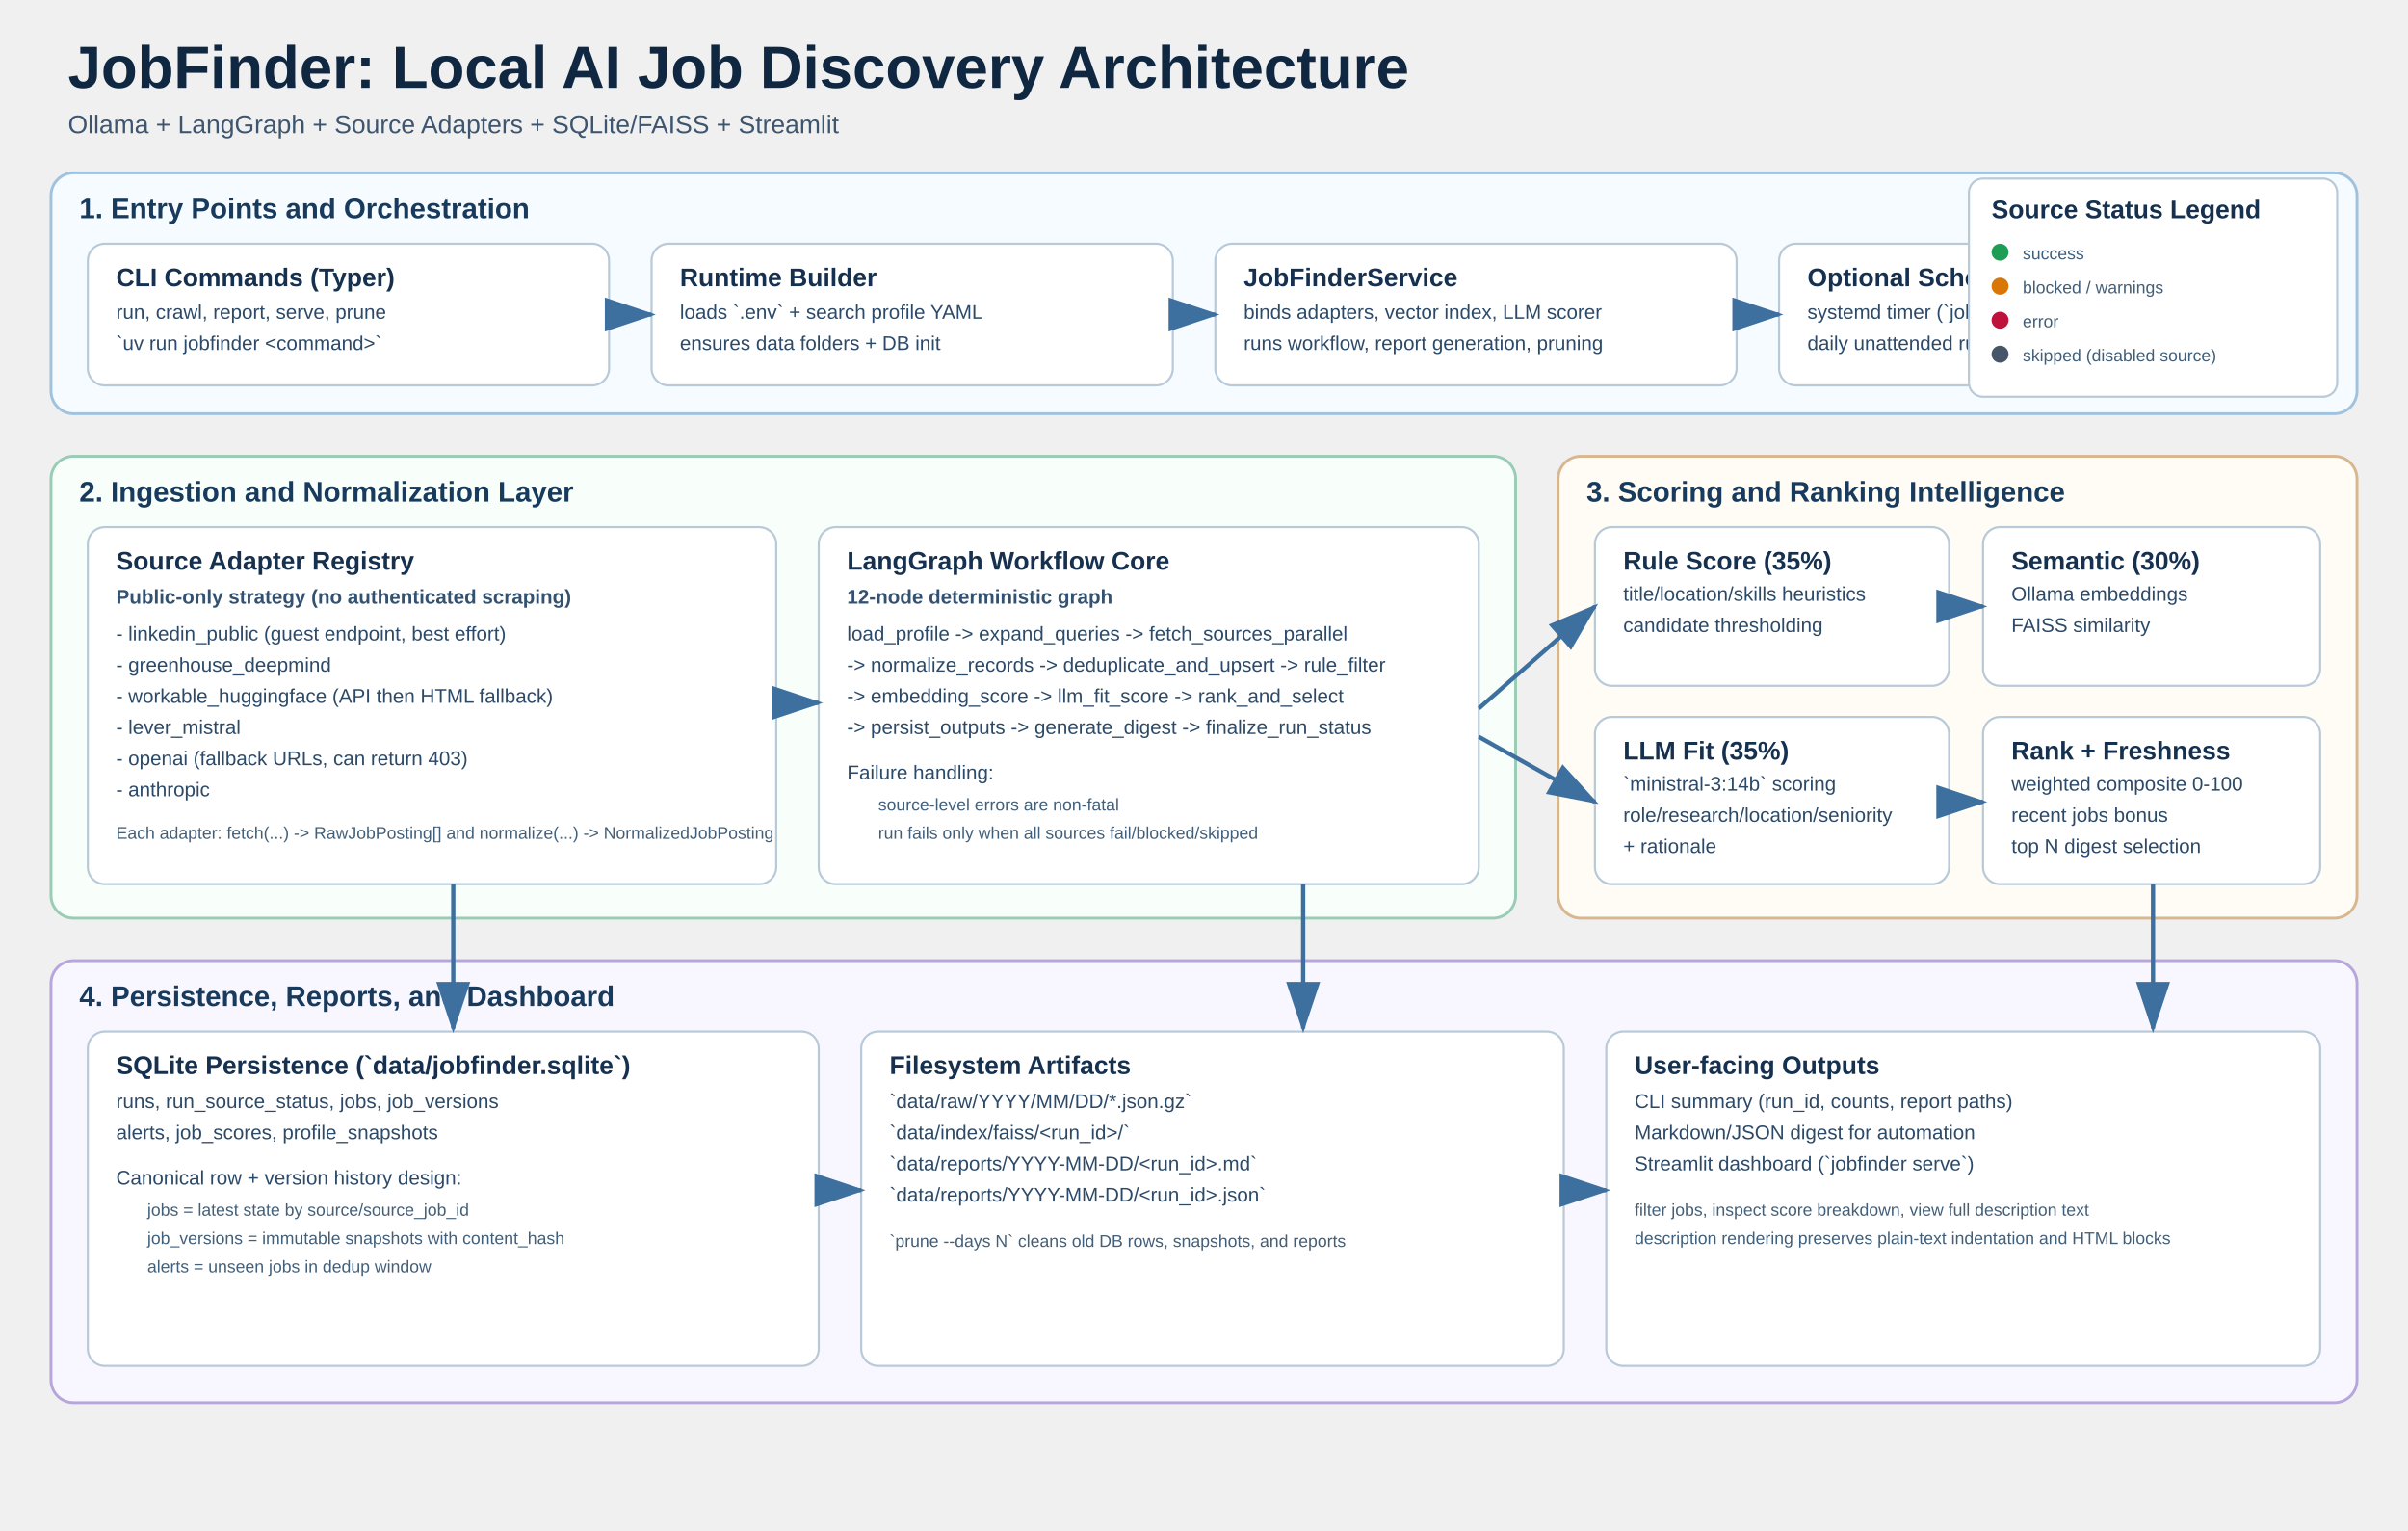
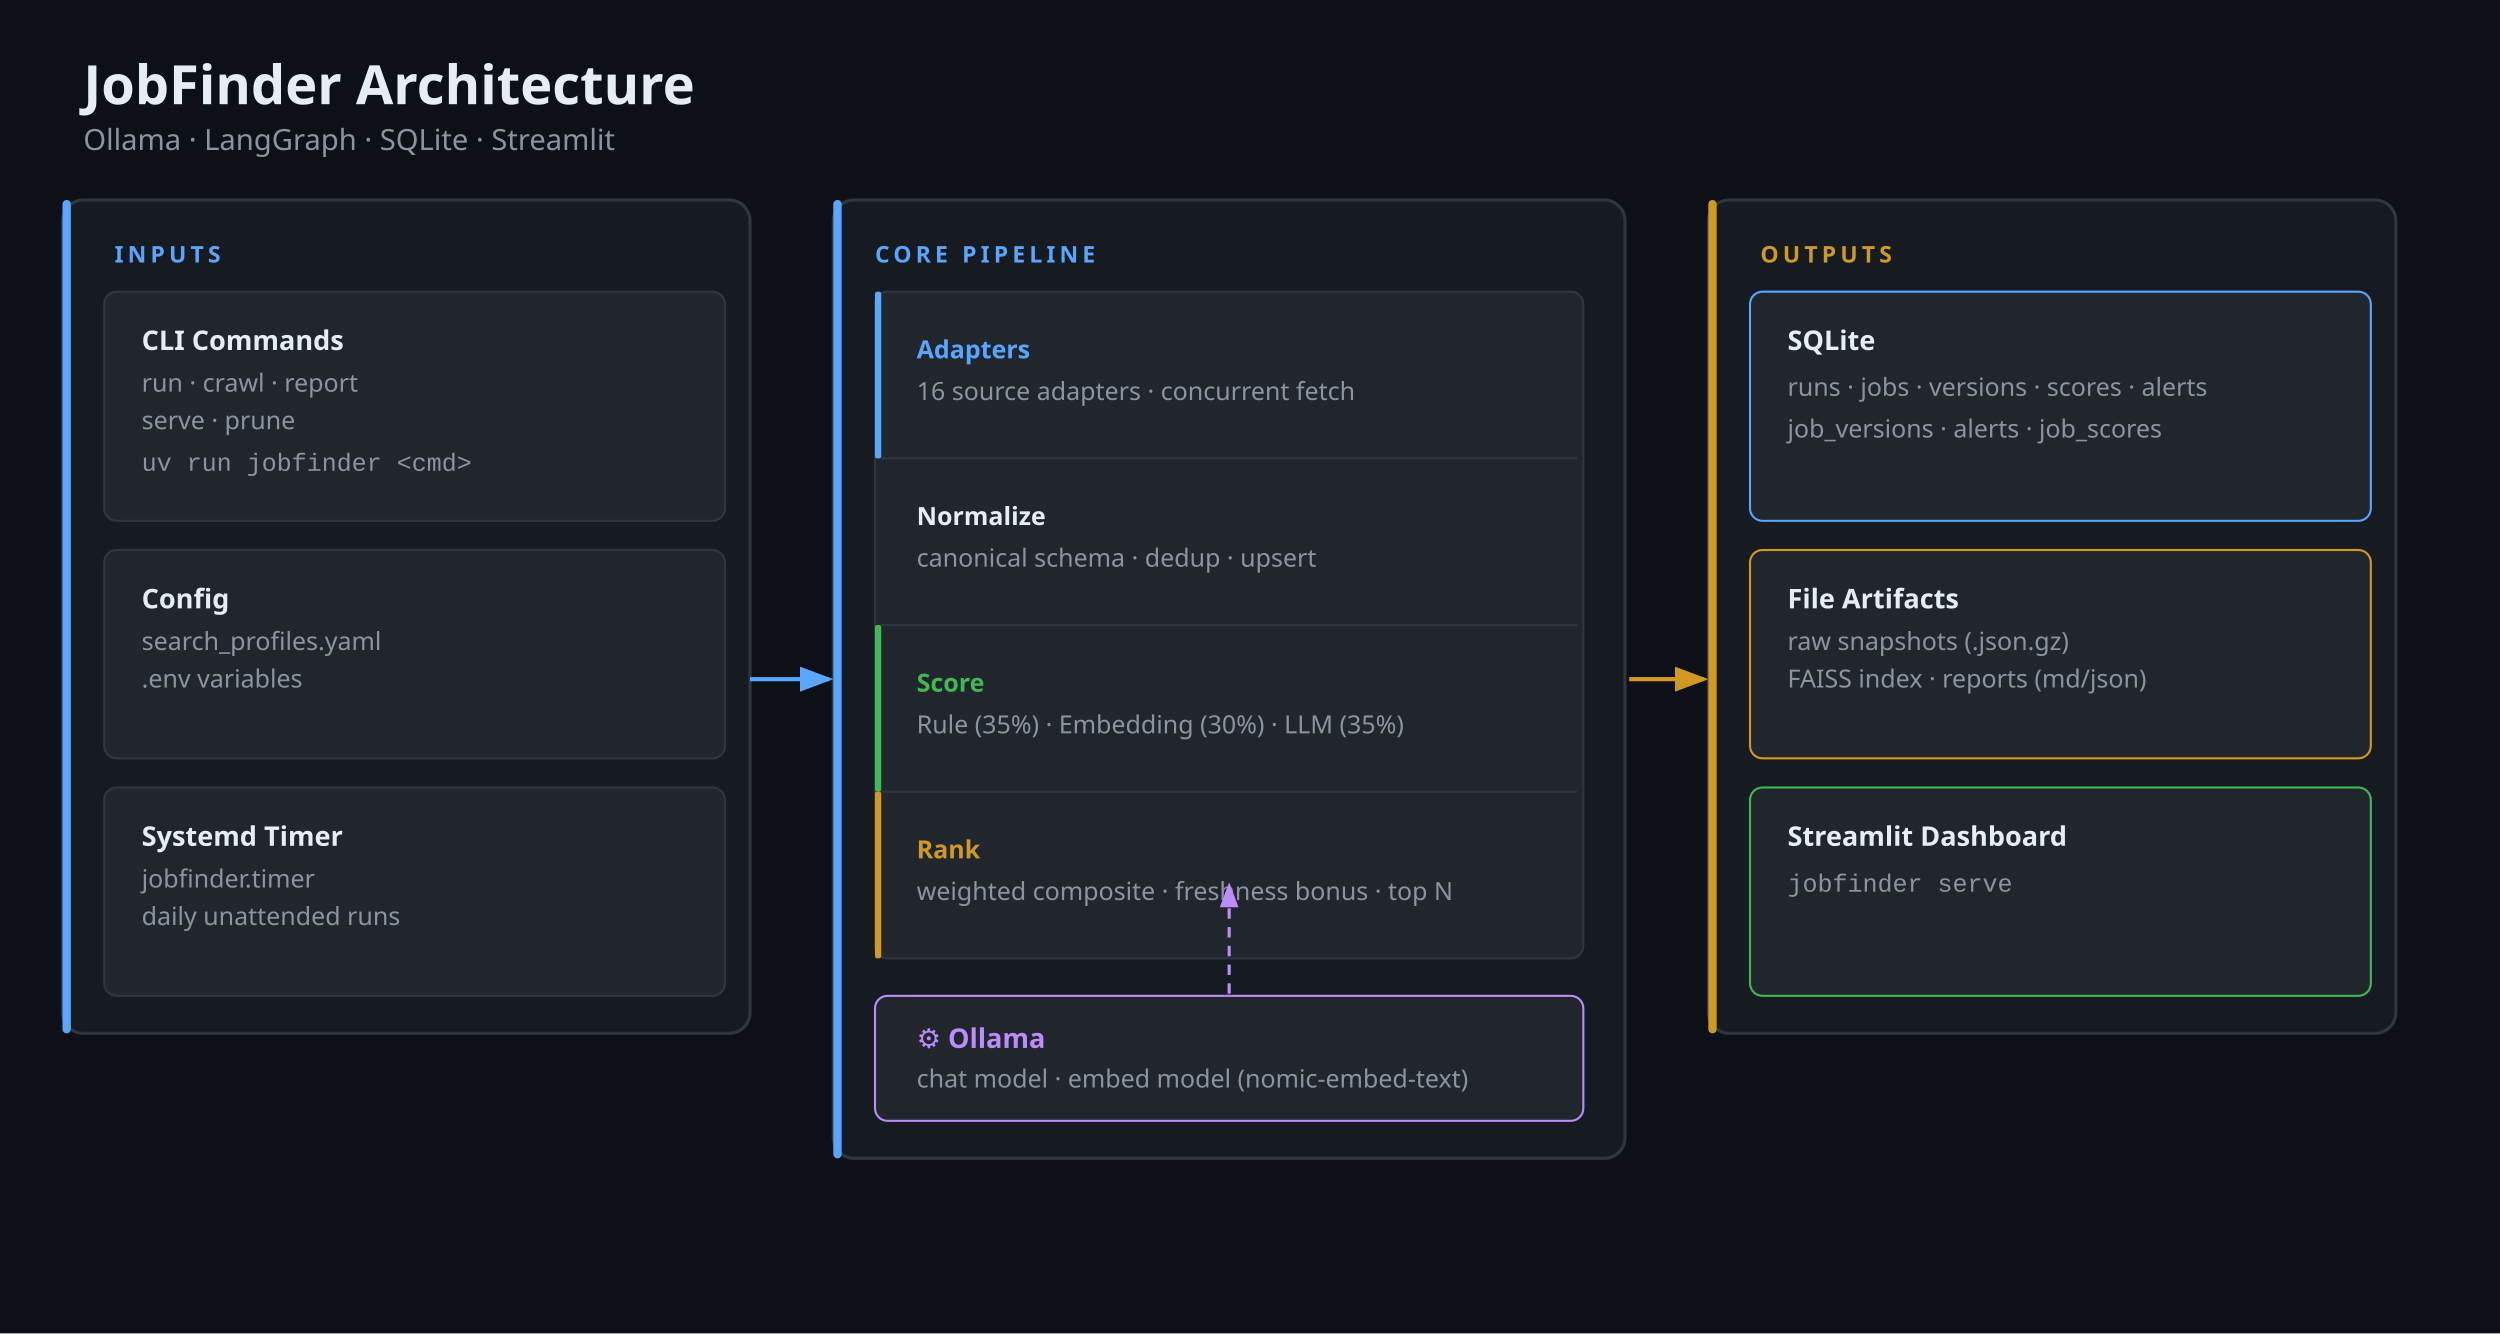
- <svg xmlns="http://www.w3.org/2000/svg" width="1700" height="1080" viewBox="0 0 1700 1080" role="img" aria-labelledby="title desc">
+ <svg xmlns="http://www.w3.org/2000/svg" width="1200" height="640" role="img" aria-label="JobFinder Architecture Diagram">
  <defs>
-     <style>
-       .title { font: 700 42px 'Segoe UI', Arial, sans-serif; fill: #0f2740; }
-       .subtitle { font: 500 18px 'Segoe UI', Arial, sans-serif; fill: #3d556f; }
-       .lane-title { font: 700 20px 'Segoe UI', Arial, sans-serif; fill: #173a5d; }
-       .card-title { font: 700 18px 'Segoe UI', Arial, sans-serif; fill: #16314f; }
-       .card-sub { font: 600 14px 'Segoe UI', Arial, sans-serif; fill: #345270; }
-       .card-text { font: 500 14px 'Segoe UI', Arial, sans-serif; fill: #2c4a68; }
-       .tiny { font: 500 12px 'Segoe UI', Arial, sans-serif; fill: #425f79; }
-       .panel-a { fill: #f6fbff; stroke: #9fc2df; stroke-width: 2; }
-       .panel-b { fill: #f8fffb; stroke: #98ccb4; stroke-width: 2; }
-       .panel-c { fill: #fffbf5; stroke: #d8b78f; stroke-width: 2; }
-       .panel-d { fill: #f8f7ff; stroke: #b7a6dc; stroke-width: 2; }
-       .panel-e { fill: #fff8fa; stroke: #d7a5b4; stroke-width: 2; }
-       .chip { fill: #ffffff; stroke: #b8c9d8; stroke-width: 1.5; }
-       .arrow { stroke: #3d6f9f; stroke-width: 3; fill: none; marker-end: url(#arrowhead); }
-       .dashed { stroke-dasharray: 8 6; }
-       .legend-ok { fill: #1f9d55; }
-       .legend-warn { fill: #d97706; }
-       .legend-bad { fill: #be123c; }
-       .legend-skip { fill: #475569; }
-     </style>
-     <marker id="arrowhead" markerWidth="12" markerHeight="8" refX="11" refY="4" orient="auto">
-       <polygon points="0 0, 12 4, 0 8" fill="#3d6f9f" />
+     <marker id="arr" markerWidth="8" markerHeight="6" refX="7" refY="3" orient="auto">
+       <polygon points="0 0, 8 3, 0 6" fill="#58a6ff" />
+     </marker>
+     <marker id="arr-orange" markerWidth="8" markerHeight="6" refX="7" refY="3" orient="auto">
+       <polygon points="0 0, 8 3, 0 6" fill="#d29922" />
+     </marker>
+     <marker id="arr-purple" markerWidth="8" markerHeight="6" refX="7" refY="3" orient="auto">
+       <polygon points="0 0, 8 3, 0 6" fill="#bc8cff" />
    </marker>
  </defs>
-   <text x="48" y="62" class="title">JobFinder: Local AI Job Discovery Architecture</text>
-   <text x="48" y="94" class="subtitle">Ollama + LangGraph + Source Adapters + SQLite/FAISS + Streamlit</text>
-   <rect x="36" y="122" width="1628" height="170" rx="16" class="panel-a" />
-   <text x="56" y="154" class="lane-title">1. Entry Points and Orchestration</text>
-   <rect x="62" y="172" width="368" height="100" rx="12" class="chip" />
-   <text x="82" y="202" class="card-title">CLI Commands (Typer)</text>
-   <text x="82" y="225" class="card-text">run, crawl, report, serve, prune</text>
-   <text x="82" y="247" class="card-text">`uv run jobfinder &lt;command&gt;`</text>
-   <rect x="460" y="172" width="368" height="100" rx="12" class="chip" />
-   <text x="480" y="202" class="card-title">Runtime Builder</text>
-   <text x="480" y="225" class="card-text">loads `.env` + search profile YAML</text>
-   <text x="480" y="247" class="card-text">ensures data folders + DB init</text>
-   <rect x="858" y="172" width="368" height="100" rx="12" class="chip" />
-   <text x="878" y="202" class="card-title">JobFinderService</text>
-   <text x="878" y="225" class="card-text">binds adapters, vector index, LLM scorer</text>
-   <text x="878" y="247" class="card-text">runs workflow, report generation, pruning</text>
-   <rect x="1256" y="172" width="380" height="100" rx="12" class="chip" />
-   <text x="1276" y="202" class="card-title">Optional Scheduling</text>
-   <text x="1276" y="225" class="card-text">systemd timer (`jobfinder.timer`)</text>
-   <text x="1276" y="247" class="card-text">daily unattended runs</text>
-   <rect x="36" y="322" width="1034" height="326" rx="16" class="panel-b" />
-   <text x="56" y="354" class="lane-title">2. Ingestion and Normalization Layer</text>
-   <rect x="62" y="372" width="486" height="252" rx="12" class="chip" />
-   <text x="82" y="402" class="card-title">Source Adapter Registry</text>
-   <text x="82" y="426" class="card-sub">Public-only strategy (no authenticated scraping)</text>
-   <text x="82" y="452" class="card-text">- linkedin_public (guest endpoint, best effort)</text>
-   <text x="82" y="474" class="card-text">- greenhouse_deepmind</text>
-   <text x="82" y="496" class="card-text">- workable_huggingface (API then HTML fallback)</text>
-   <text x="82" y="518" class="card-text">- lever_mistral</text>
-   <text x="82" y="540" class="card-text">- openai (fallback URLs, can return 403)</text>
-   <text x="82" y="562" class="card-text">- anthropic</text>
-   <text x="82" y="592" class="tiny">Each adapter: fetch(...) -&gt; RawJobPosting[] and normalize(...) -&gt; NormalizedJobPosting</text>
-   <rect x="578" y="372" width="466" height="252" rx="12" class="chip" />
-   <text x="598" y="402" class="card-title">LangGraph Workflow Core</text>
-   <text x="598" y="426" class="card-sub">12-node deterministic graph</text>
-   <text x="598" y="452" class="card-text">load_profile -&gt; expand_queries -&gt; fetch_sources_parallel</text>
-   <text x="598" y="474" class="card-text">-&gt; normalize_records -&gt; deduplicate_and_upsert -&gt; rule_filter</text>
-   <text x="598" y="496" class="card-text">-&gt; embedding_score -&gt; llm_fit_score -&gt; rank_and_select</text>
-   <text x="598" y="518" class="card-text">-&gt; persist_outputs -&gt; generate_digest -&gt; finalize_run_status</text>
-   <text x="598" y="550" class="card-text">Failure handling:</text>
-   <text x="620" y="572" class="tiny">source-level errors are non-fatal</text>
-   <text x="620" y="592" class="tiny">run fails only when all sources fail/blocked/skipped</text>
-   <rect x="1100" y="322" width="564" height="326" rx="16" class="panel-c" />
-   <text x="1120" y="354" class="lane-title">3. Scoring and Ranking Intelligence</text>
-   <rect x="1126" y="372" width="250" height="112" rx="12" class="chip" />
-   <text x="1146" y="402" class="card-title">Rule Score (35%)</text>
-   <text x="1146" y="424" class="card-text">title/location/skills heuristics</text>
-   <text x="1146" y="446" class="card-text">candidate thresholding</text>
-   <rect x="1400" y="372" width="238" height="112" rx="12" class="chip" />
-   <text x="1420" y="402" class="card-title">Semantic (30%)</text>
-   <text x="1420" y="424" class="card-text">Ollama embeddings</text>
-   <text x="1420" y="446" class="card-text">FAISS similarity</text>
-   <rect x="1126" y="506" width="250" height="118" rx="12" class="chip" />
-   <text x="1146" y="536" class="card-title">LLM Fit (35%)</text>
-   <text x="1146" y="558" class="card-text">`ministral-3:14b` scoring</text>
-   <text x="1146" y="580" class="card-text">role/research/location/seniority</text>
-   <text x="1146" y="602" class="card-text">+ rationale</text>
-   <rect x="1400" y="506" width="238" height="118" rx="12" class="chip" />
-   <text x="1420" y="536" class="card-title">Rank + Freshness</text>
-   <text x="1420" y="558" class="card-text">weighted composite 0-100</text>
-   <text x="1420" y="580" class="card-text">recent jobs bonus</text>
-   <text x="1420" y="602" class="card-text">top N digest selection</text>
-   <rect x="36" y="678" width="1628" height="312" rx="16" class="panel-d" />
-   <text x="56" y="710" class="lane-title">4. Persistence, Reports, and Dashboard</text>
-   <rect x="62" y="728" width="516" height="236" rx="12" class="chip" />
-   <text x="82" y="758" class="card-title">SQLite Persistence (`data/jobfinder.sqlite`)</text>
-   <text x="82" y="782" class="card-text">runs, run_source_status, jobs, job_versions</text>
-   <text x="82" y="804" class="card-text">alerts, job_scores, profile_snapshots</text>
-   <text x="82" y="836" class="card-text">Canonical row + version history design:</text>
-   <text x="104" y="858" class="tiny">jobs = latest state by source/source_job_id</text>
-   <text x="104" y="878" class="tiny">job_versions = immutable snapshots with content_hash</text>
-   <text x="104" y="898" class="tiny">alerts = unseen jobs in dedup window</text>
-   <rect x="608" y="728" width="496" height="236" rx="12" class="chip" />
-   <text x="628" y="758" class="card-title">Filesystem Artifacts</text>
-   <text x="628" y="782" class="card-text">`data/raw/YYYY/MM/DD/*.json.gz`</text>
-   <text x="628" y="804" class="card-text">`data/index/faiss/&lt;run_id&gt;/`</text>
-   <text x="628" y="826" class="card-text">`data/reports/YYYY-MM-DD/&lt;run_id&gt;.md`</text>
-   <text x="628" y="848" class="card-text">`data/reports/YYYY-MM-DD/&lt;run_id&gt;.json`</text>
-   <text x="628" y="880" class="tiny">`prune --days N` cleans old DB rows, snapshots, and reports</text>
-   <rect x="1134" y="728" width="504" height="236" rx="12" class="chip" />
-   <text x="1154" y="758" class="card-title">User-facing Outputs</text>
-   <text x="1154" y="782" class="card-text">CLI summary (run_id, counts, report paths)</text>
-   <text x="1154" y="804" class="card-text">Markdown/JSON digest for automation</text>
-   <text x="1154" y="826" class="card-text">Streamlit dashboard (`jobfinder serve`)</text>
-   <text x="1154" y="858" class="tiny">filter jobs, inspect score breakdown, view full description text</text>
-   <text x="1154" y="878" class="tiny">description rendering preserves plain-text indentation and HTML blocks</text>
-   <path class="arrow" d="M430 222 L460 222" />
-   <path class="arrow" d="M828 222 L858 222" />
-   <path class="arrow" d="M1226 222 L1256 222" />
-   <path class="arrow" d="M1044 500 L1126 428" />
-   <path class="arrow" d="M1044 520 L1126 566" />
-   <path class="arrow" d="M548 496 L578 496" />
-   <path class="arrow" d="M1376 428 L1400 428" />
-   <path class="arrow" d="M1376 566 L1400 566" />
-   <path class="arrow" d="M1520 624 L1520 726" />
-   <path class="arrow" d="M920 624 L920 726" />
-   <path class="arrow" d="M320 624 L320 726" />
-   <path class="arrow dashed" d="M578 840 L608 840" />
-   <path class="arrow dashed" d="M1104 840 L1134 840" />
-   <g transform="translate(1390,126)">
-     <rect x="0" y="0" width="260" height="154" rx="10" class="chip" />
-     <text x="16" y="28" class="card-title">Source Status Legend</text>
-     <circle cx="22" cy="52" r="6" class="legend-ok" />
-     <text x="38" y="57" class="tiny">success</text>
-     <circle cx="22" cy="76" r="6" class="legend-warn" />
-     <text x="38" y="81" class="tiny">blocked / warnings</text>
-     <circle cx="22" cy="100" r="6" class="legend-bad" />
-     <text x="38" y="105" class="tiny">error</text>
-     <circle cx="22" cy="124" r="6" class="legend-skip" />
-     <text x="38" y="129" class="tiny">skipped (disabled source)</text>
-   </g>
+   <rect width="1200" height="640" fill="#0d1117" />
+   <text x="40" y="50" fill="#e6edf3" font-family="'Segoe UI', system-ui, sans-serif" font-size="26" font-weight="bold">JobFinder Architecture</text>
+   <text x="40" y="72" fill="#8b949e" font-family="'Segoe UI', system-ui, sans-serif" font-size="14">Ollama · LangGraph · SQLite · Streamlit</text>
+   <rect x="30" y="96" width="330" height="400" fill="#161b22" stroke="#30363d" stroke-width="1.5" rx="10" />
+   <rect x="30" y="96" width="4" height="400" fill="#58a6ff" rx="2" />
+   <text x="55" y="126" fill="#58a6ff" font-family="'Segoe UI', system-ui, sans-serif" font-size="11" font-weight="bold" letter-spacing="2">INPUTS</text>
+   <rect x="50" y="140" width="298" height="110" fill="#21262d" stroke="#30363d" stroke-width="1" rx="6" />
+   <text x="68" y="168" fill="#e6edf3" font-family="'Segoe UI', system-ui, sans-serif" font-size="13" font-weight="bold">CLI Commands</text>
+   <text x="68" y="188" fill="#8b949e" font-family="'Segoe UI', system-ui, sans-serif" font-size="12">run · crawl · report</text>
+   <text x="68" y="206" fill="#8b949e" font-family="'Segoe UI', system-ui, sans-serif" font-size="12">serve · prune</text>
+   <text x="68" y="226" fill="#8b949e" font-family="'Courier New', Courier, monospace" font-size="12">uv run jobfinder &lt;cmd&gt;</text>
+   <rect x="50" y="264" width="298" height="100" fill="#21262d" stroke="#30363d" stroke-width="1" rx="6" />
+   <text x="68" y="292" fill="#e6edf3" font-family="'Segoe UI', system-ui, sans-serif" font-size="13" font-weight="bold">Config</text>
+   <text x="68" y="312" fill="#8b949e" font-family="'Segoe UI', system-ui, sans-serif" font-size="12">search_profiles.yaml</text>
+   <text x="68" y="330" fill="#8b949e" font-family="'Segoe UI', system-ui, sans-serif" font-size="12">.env variables</text>
+   <rect x="50" y="378" width="298" height="100" fill="#21262d" stroke="#30363d" stroke-width="1" rx="6" />
+   <text x="68" y="406" fill="#e6edf3" font-family="'Segoe UI', system-ui, sans-serif" font-size="13" font-weight="bold">Systemd Timer</text>
+   <text x="68" y="426" fill="#8b949e" font-family="'Segoe UI', system-ui, sans-serif" font-size="12">jobfinder.timer</text>
+   <text x="68" y="444" fill="#8b949e" font-family="'Segoe UI', system-ui, sans-serif" font-size="12">daily unattended runs</text>
+   <rect x="400" y="96" width="380" height="460" fill="#161b22" stroke="#30363d" stroke-width="1.5" rx="10" />
+   <rect x="400" y="96" width="4" height="460" fill="#58a6ff" rx="2" />
+   <text x="420" y="126" fill="#58a6ff" font-family="'Segoe UI', system-ui, sans-serif" font-size="11" font-weight="bold" letter-spacing="2">CORE PIPELINE</text>
+   <rect x="420" y="140" width="340" height="320" fill="#21262d" stroke="#30363d" stroke-width="1" rx="6" />
+   <rect x="420" y="140" width="3" height="80" fill="#58a6ff" rx="1" />
+   <text x="440" y="172" fill="#58a6ff" font-family="'Segoe UI', system-ui, sans-serif" font-size="12" font-weight="bold">Adapters</text>
+   <text x="440" y="192" fill="#8b949e" font-family="'Segoe UI', system-ui, sans-serif" font-size="12">16 source adapters · concurrent fetch</text>
+   <line x1="423" y1="220" x2="757" y2="220" stroke="#30363d" stroke-width="1" />
+   <text x="440" y="252" fill="#e6edf3" font-family="'Segoe UI', system-ui, sans-serif" font-size="12" font-weight="bold">Normalize</text>
+   <text x="440" y="272" fill="#8b949e" font-family="'Segoe UI', system-ui, sans-serif" font-size="12">canonical schema · dedup · upsert</text>
+   <line x1="423" y1="300" x2="757" y2="300" stroke="#30363d" stroke-width="1" />
+   <rect x="420" y="300" width="3" height="80" fill="#3fb950" rx="1" />
+   <text x="440" y="332" fill="#3fb950" font-family="'Segoe UI', system-ui, sans-serif" font-size="12" font-weight="bold">Score</text>
+   <text x="440" y="352" fill="#8b949e" font-family="'Segoe UI', system-ui, sans-serif" font-size="12">Rule (35%) · Embedding (30%) · LLM (35%)</text>
+   <line x1="423" y1="380" x2="757" y2="380" stroke="#30363d" stroke-width="1" />
+   <rect x="420" y="380" width="3" height="80" fill="#d29922" rx="1" />
+   <text x="440" y="412" fill="#d29922" font-family="'Segoe UI', system-ui, sans-serif" font-size="12" font-weight="bold">Rank</text>
+   <text x="440" y="432" fill="#8b949e" font-family="'Segoe UI', system-ui, sans-serif" font-size="12">weighted composite · freshness bonus · top N</text>
+   <rect x="420" y="478" width="340" height="60" fill="#21262d" stroke="#bc8cff" stroke-width="1" rx="6" />
+   <text x="440" y="503" fill="#bc8cff" font-family="'Segoe UI', system-ui, sans-serif" font-size="13" font-weight="bold">⚙ Ollama</text>
+   <text x="440" y="522" fill="#8b949e" font-family="'Segoe UI', system-ui, sans-serif" font-size="12">chat model · embed model (nomic-embed-text)</text>
+   <rect x="820" y="96" width="330" height="400" fill="#161b22" stroke="#30363d" stroke-width="1.5" rx="10" />
+   <rect x="820" y="96" width="4" height="400" fill="#d29922" rx="2" />
+   <text x="845" y="126" fill="#d29922" font-family="'Segoe UI', system-ui, sans-serif" font-size="11" font-weight="bold" letter-spacing="2">OUTPUTS</text>
+   <rect x="840" y="140" width="298" height="110" fill="#21262d" stroke="#58a6ff" stroke-width="1" rx="6" />
+   <text x="858" y="168" fill="#e6edf3" font-family="'Segoe UI', system-ui, sans-serif" font-size="13" font-weight="bold">SQLite</text>
+   <text x="858" y="190" fill="#8b949e" font-family="'Segoe UI', system-ui, sans-serif" font-size="12">runs · jobs · versions · scores · alerts</text>
+   <text x="858" y="210" fill="#8b949e" font-family="'Segoe UI', system-ui, sans-serif" font-size="12">job_versions · alerts · job_scores</text>
+   <rect x="840" y="264" width="298" height="100" fill="#21262d" stroke="#d29922" stroke-width="1" rx="6" />
+   <text x="858" y="292" fill="#e6edf3" font-family="'Segoe UI', system-ui, sans-serif" font-size="13" font-weight="bold">File Artifacts</text>
+   <text x="858" y="312" fill="#8b949e" font-family="'Segoe UI', system-ui, sans-serif" font-size="12">raw snapshots (.json.gz)</text>
+   <text x="858" y="330" fill="#8b949e" font-family="'Segoe UI', system-ui, sans-serif" font-size="12">FAISS index · reports (md/json)</text>
+   <rect x="840" y="378" width="298" height="100" fill="#21262d" stroke="#3fb950" stroke-width="1" rx="6" />
+   <text x="858" y="406" fill="#e6edf3" font-family="'Segoe UI', system-ui, sans-serif" font-size="13" font-weight="bold">Streamlit Dashboard</text>
+   <text x="858" y="428" fill="#8b949e" font-family="'Courier New', Courier, monospace" font-size="12">jobfinder serve</text>
+   <line x1="360" y1="326" x2="398" y2="326" stroke="#58a6ff" stroke-width="2" marker-end="url(#arr)" />
+   <line x1="782" y1="326" x2="818" y2="326" stroke="#d29922" stroke-width="2" marker-end="url(#arr-orange)" />
+   <line x1="590" y1="477" x2="590" y2="425" stroke="#bc8cff" stroke-width="1.5" stroke-dasharray="5 4" marker-end="url(#arr-purple)" />
</svg>
